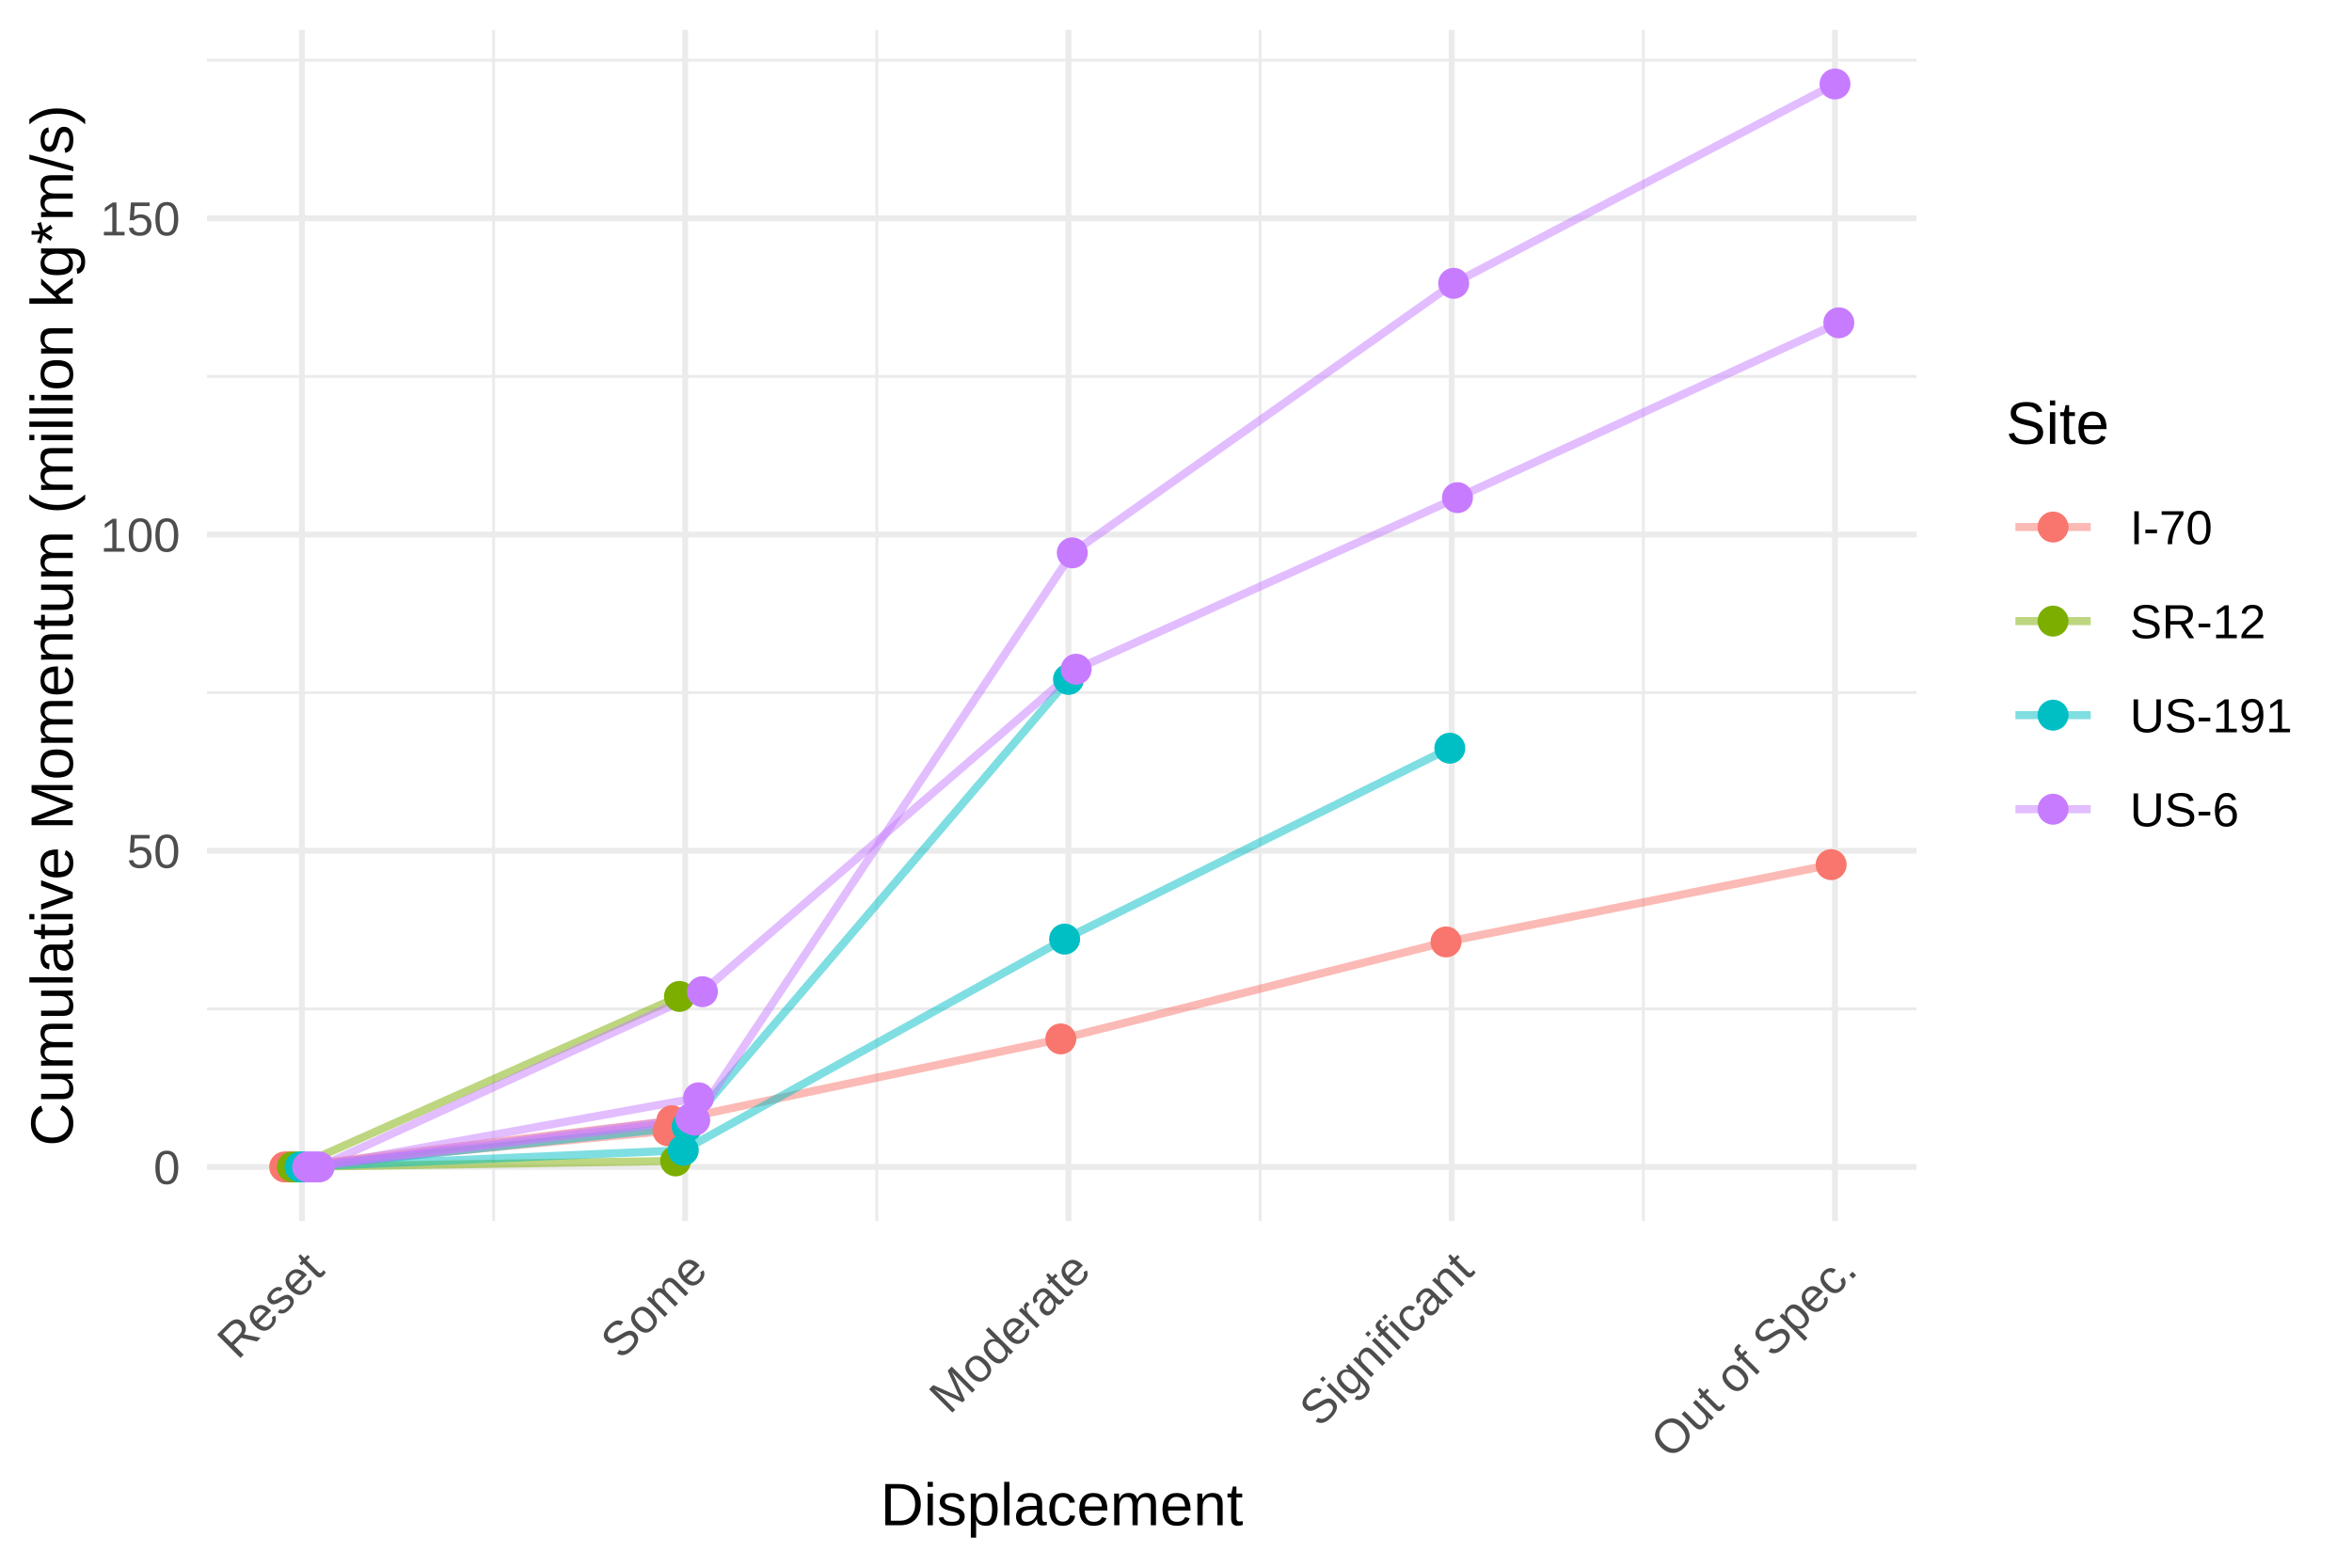
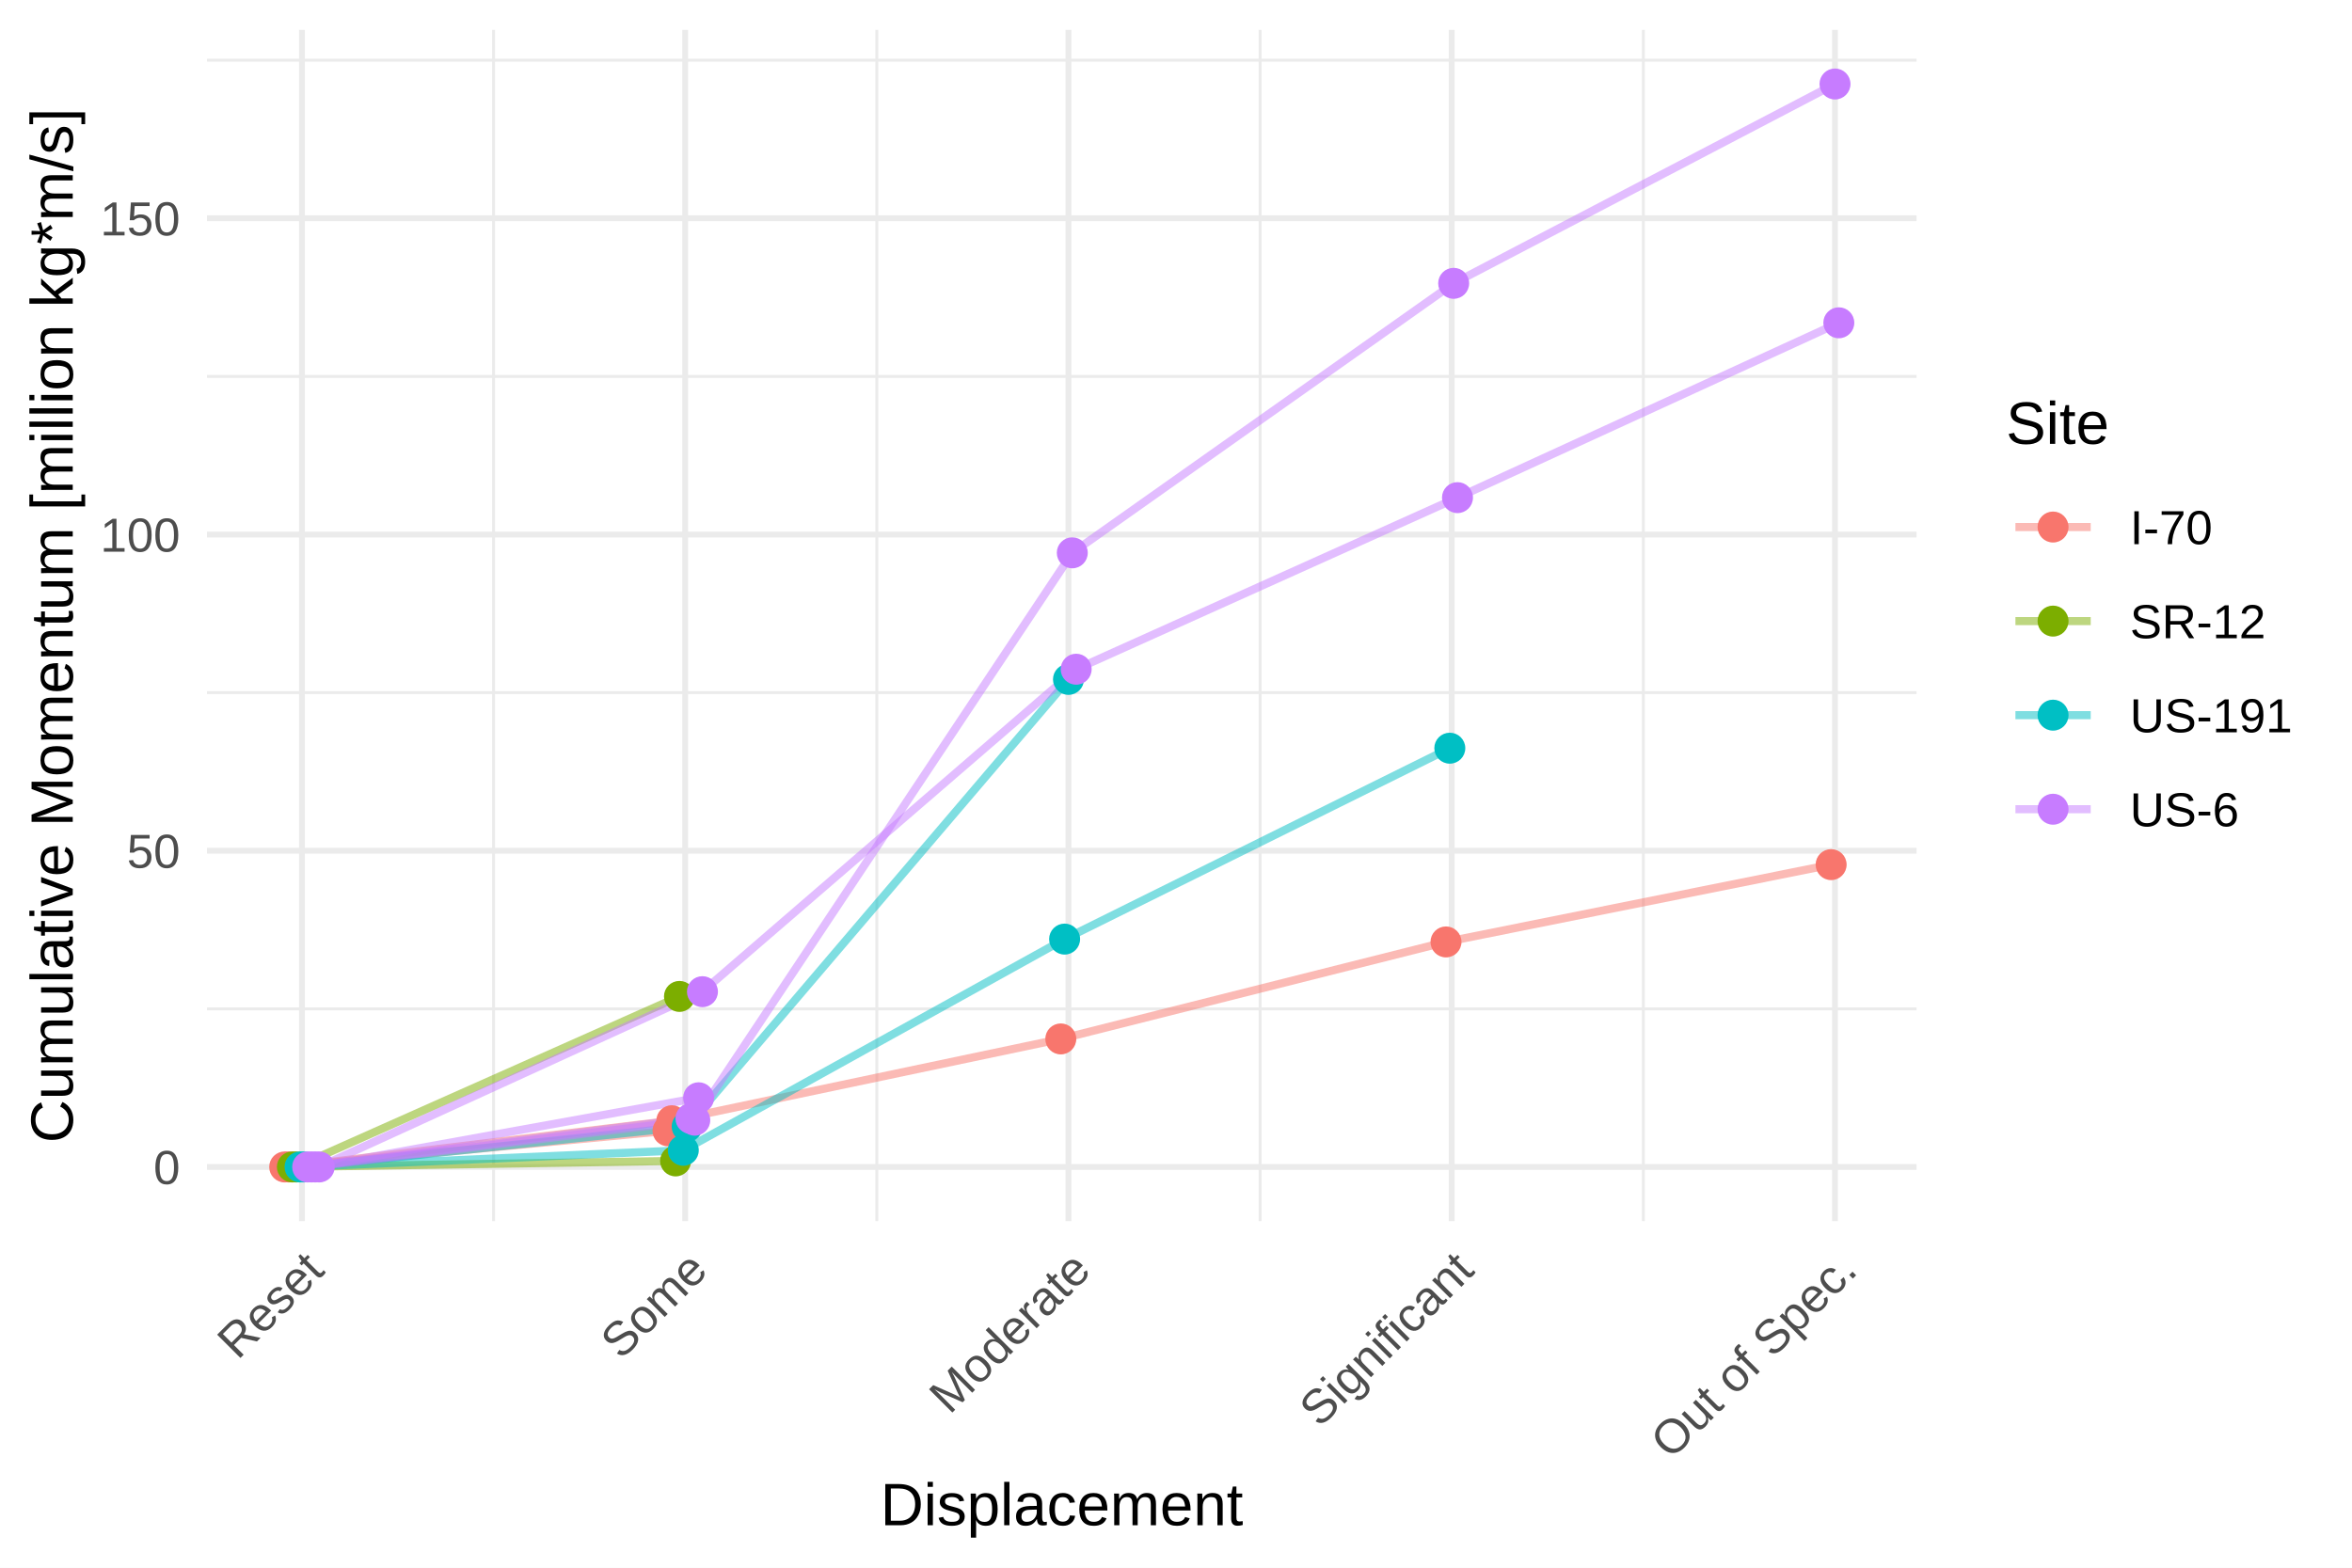
<svg xmlns="http://www.w3.org/2000/svg" width="432.00pt" height="288.00pt" viewBox="0 0 432.00 288.00">
  <g class="svglite">
    <defs>
      <style type="text/css">
    .svglite line, .svglite polyline, .svglite polygon, .svglite path, .svglite rect, .svglite circle {
      fill: none;
      stroke: #000000;
      stroke-linecap: round;
      stroke-linejoin: round;
      stroke-miterlimit: 10.00;
    }
    .svglite text {
      white-space: pre;
    }
    .svglite g.glyphgroup path {
      fill: inherit;
      stroke: none;
    }
  </style>
    </defs>
    <rect width="100%" height="100%" style="stroke: none; fill: #FFFFFF;" />
    <defs>
      <clipPath id="cpMC4wMHw0MzIuMDB8MC4wMHwyODguMDA=">
        <rect x="0.00" y="0.00" width="432.00" height="288.00" />
      </clipPath>
    </defs>
    <g clip-path="url(#cpMC4wMHw0MzIuMDB8MC4wMHwyODguMDA=)">
      <rect x="0" y="0.00" width="432.00" height="288.00" style="stroke-width: 1.07; stroke: none; fill: #FFFFFF;" />
    </g>
    <defs>
      <clipPath id="cpMzguMDJ8MzUyLjAyfDUuNDh8MjI0LjMz">
        <rect x="38.02" y="5.48" width="314.00" height="218.85" />
      </clipPath>
    </defs>
    <g clip-path="url(#cpMzguMDJ8MzUyLjAyfDUuNDh8MjI0LjMz)">
      <polyline points="38.02,185.34 352.02,185.34 " style="stroke-width: 0.53; stroke: #EBEBEB; stroke-linecap: butt;" />
      <polyline points="38.02,127.24 352.02,127.24 " style="stroke-width: 0.53; stroke: #EBEBEB; stroke-linecap: butt;" />
      <polyline points="38.02,69.15 352.02,69.15 " style="stroke-width: 0.53; stroke: #EBEBEB; stroke-linecap: butt;" />
      <polyline points="38.02,11.06 352.02,11.06 " style="stroke-width: 0.53; stroke: #EBEBEB; stroke-linecap: butt;" />
      <polyline points="90.66,224.33 90.66,5.48 " style="stroke-width: 0.53; stroke: #EBEBEB; stroke-linecap: butt;" />
      <polyline points="161.05,224.33 161.05,5.48 " style="stroke-width: 0.53; stroke: #EBEBEB; stroke-linecap: butt;" />
      <polyline points="231.45,224.33 231.45,5.48 " style="stroke-width: 0.53; stroke: #EBEBEB; stroke-linecap: butt;" />
      <polyline points="301.84,224.33 301.84,5.48 " style="stroke-width: 0.53; stroke: #EBEBEB; stroke-linecap: butt;" />
      <polyline points="38.02,214.38 352.02,214.38 " style="stroke-width: 1.07; stroke: #EBEBEB; stroke-linecap: butt;" />
      <polyline points="38.02,156.29 352.02,156.29 " style="stroke-width: 1.07; stroke: #EBEBEB; stroke-linecap: butt;" />
      <polyline points="38.02,98.20 352.02,98.20 " style="stroke-width: 1.07; stroke: #EBEBEB; stroke-linecap: butt;" />
      <polyline points="38.02,40.10 352.02,40.10 " style="stroke-width: 1.07; stroke: #EBEBEB; stroke-linecap: butt;" />
      <polyline points="55.46,224.33 55.46,5.48 " style="stroke-width: 1.07; stroke: #EBEBEB; stroke-linecap: butt;" />
      <polyline points="125.85,224.33 125.85,5.48 " style="stroke-width: 1.07; stroke: #EBEBEB; stroke-linecap: butt;" />
      <polyline points="196.25,224.33 196.25,5.48 " style="stroke-width: 1.07; stroke: #EBEBEB; stroke-linecap: butt;" />
      <polyline points="266.64,224.33 266.64,5.48 " style="stroke-width: 1.07; stroke: #EBEBEB; stroke-linecap: butt;" />
      <polyline points="337.04,224.33 337.04,5.48 " style="stroke-width: 1.07; stroke: #EBEBEB; stroke-linecap: butt;" />
      <polyline points="52.29,214.38 122.69,207.74 " style="stroke-width: 1.49; stroke: #F8766D; stroke-opacity: 0.50; stroke-linecap: butt;" />
      <polyline points="52.99,214.38 123.39,205.89 194.84,190.86 265.59,173.04 336.33,158.84 " style="stroke-width: 1.49; stroke: #F8766D; stroke-opacity: 0.50; stroke-linecap: butt;" />
      <polyline points="53.70,214.38 124.09,213.27 " style="stroke-width: 1.49; stroke: #7CAE00; stroke-opacity: 0.50; stroke-linecap: butt;" />
      <polyline points="54.40,214.38 124.80,183.05 " style="stroke-width: 1.49; stroke: #7CAE00; stroke-opacity: 0.50; stroke-linecap: butt;" />
      <polyline points="55.11,214.38 125.50,211.32 195.54,172.52 266.29,137.45 " style="stroke-width: 1.49; stroke: #00BFC4; stroke-opacity: 0.50; stroke-linecap: butt;" />
      <polyline points="55.81,214.38 126.21,206.96 196.25,124.81 " style="stroke-width: 1.49; stroke: #00BFC4; stroke-opacity: 0.50; stroke-linecap: butt;" />
      <polyline points="56.51,214.38 126.91,205.48 " style="stroke-width: 1.49; stroke: #C77CFF; stroke-opacity: 0.50; stroke-linecap: butt;" />
      <polyline points="57.22,214.38 127.61,205.79 196.95,101.56 267.00,52.05 337.04,15.43 " style="stroke-width: 1.49; stroke: #C77CFF; stroke-opacity: 0.50; stroke-linecap: butt;" />
      <polyline points="57.92,214.38 128.32,201.67 " style="stroke-width: 1.49; stroke: #C77CFF; stroke-opacity: 0.50; stroke-linecap: butt;" />
      <polyline points="58.63,214.38 129.02,182.18 197.66,122.94 267.70,91.42 337.74,59.30 " style="stroke-width: 1.49; stroke: #C77CFF; stroke-opacity: 0.50; stroke-linecap: butt;" />
      <circle cx="52.29" cy="214.38" r="2.49" style="stroke-width: 0.71; stroke: #F8766D; fill: #F8766D;" />
      <circle cx="122.69" cy="207.74" r="2.49" style="stroke-width: 0.71; stroke: #F8766D; fill: #F8766D;" />
      <circle cx="52.99" cy="214.38" r="2.49" style="stroke-width: 0.71; stroke: #F8766D; fill: #F8766D;" />
      <circle cx="123.39" cy="205.89" r="2.49" style="stroke-width: 0.71; stroke: #F8766D; fill: #F8766D;" />
      <circle cx="194.84" cy="190.86" r="2.49" style="stroke-width: 0.71; stroke: #F8766D; fill: #F8766D;" />
      <circle cx="265.59" cy="173.04" r="2.49" style="stroke-width: 0.71; stroke: #F8766D; fill: #F8766D;" />
      <circle cx="336.33" cy="158.84" r="2.49" style="stroke-width: 0.71; stroke: #F8766D; fill: #F8766D;" />
      <circle cx="53.70" cy="214.38" r="2.49" style="stroke-width: 0.71; stroke: #7CAE00; fill: #7CAE00;" />
      <circle cx="124.09" cy="213.27" r="2.49" style="stroke-width: 0.71; stroke: #7CAE00; fill: #7CAE00;" />
      <circle cx="54.40" cy="214.38" r="2.49" style="stroke-width: 0.71; stroke: #7CAE00; fill: #7CAE00;" />
      <circle cx="124.80" cy="183.05" r="2.49" style="stroke-width: 0.71; stroke: #7CAE00; fill: #7CAE00;" />
      <circle cx="55.11" cy="214.38" r="2.49" style="stroke-width: 0.71; stroke: #00BFC4; fill: #00BFC4;" />
      <circle cx="125.50" cy="211.32" r="2.49" style="stroke-width: 0.71; stroke: #00BFC4; fill: #00BFC4;" />
      <circle cx="195.54" cy="172.52" r="2.49" style="stroke-width: 0.71; stroke: #00BFC4; fill: #00BFC4;" />
      <circle cx="266.29" cy="137.45" r="2.49" style="stroke-width: 0.71; stroke: #00BFC4; fill: #00BFC4;" />
      <circle cx="55.81" cy="214.38" r="2.49" style="stroke-width: 0.71; stroke: #00BFC4; fill: #00BFC4;" />
      <circle cx="126.21" cy="206.96" r="2.49" style="stroke-width: 0.71; stroke: #00BFC4; fill: #00BFC4;" />
      <circle cx="196.25" cy="124.81" r="2.49" style="stroke-width: 0.71; stroke: #00BFC4; fill: #00BFC4;" />
      <circle cx="56.51" cy="214.38" r="2.49" style="stroke-width: 0.71; stroke: #C77CFF; fill: #C77CFF;" />
      <circle cx="126.91" cy="205.48" r="2.49" style="stroke-width: 0.71; stroke: #C77CFF; fill: #C77CFF;" />
      <circle cx="57.22" cy="214.38" r="2.49" style="stroke-width: 0.71; stroke: #C77CFF; fill: #C77CFF;" />
      <circle cx="127.61" cy="205.79" r="2.49" style="stroke-width: 0.71; stroke: #C77CFF; fill: #C77CFF;" />
      <circle cx="196.95" cy="101.56" r="2.49" style="stroke-width: 0.71; stroke: #C77CFF; fill: #C77CFF;" />
      <circle cx="267.00" cy="52.05" r="2.49" style="stroke-width: 0.71; stroke: #C77CFF; fill: #C77CFF;" />
      <circle cx="337.04" cy="15.43" r="2.49" style="stroke-width: 0.71; stroke: #C77CFF; fill: #C77CFF;" />
      <circle cx="57.92" cy="214.38" r="2.49" style="stroke-width: 0.71; stroke: #C77CFF; fill: #C77CFF;" />
      <circle cx="128.32" cy="201.67" r="2.49" style="stroke-width: 0.71; stroke: #C77CFF; fill: #C77CFF;" />
      <circle cx="58.63" cy="214.38" r="2.49" style="stroke-width: 0.71; stroke: #C77CFF; fill: #C77CFF;" />
      <circle cx="129.02" cy="182.18" r="2.49" style="stroke-width: 0.71; stroke: #C77CFF; fill: #C77CFF;" />
      <circle cx="197.66" cy="122.94" r="2.49" style="stroke-width: 0.71; stroke: #C77CFF; fill: #C77CFF;" />
      <circle cx="267.70" cy="91.42" r="2.49" style="stroke-width: 0.71; stroke: #C77CFF; fill: #C77CFF;" />
      <circle cx="337.74" cy="59.30" r="2.49" style="stroke-width: 0.71; stroke: #C77CFF; fill: #C77CFF;" />
    </g>
    <g clip-path="url(#cpMC4wMHw0MzIuMDB8MC4wMHwyODguMDA=)">
      <text x="33.09" y="217.53" text-anchor="end" style="font-size: 8.80px;fill: #4D4D4D; font-family: &quot;Arial&quot;;" textLength="4.89px" lengthAdjust="spacingAndGlyphs">0</text>
      <text x="33.09" y="159.44" text-anchor="end" style="font-size: 8.80px;fill: #4D4D4D; font-family: &quot;Arial&quot;;" textLength="9.78px" lengthAdjust="spacingAndGlyphs">50</text>
      <text x="33.09" y="101.35" text-anchor="end" style="font-size: 8.80px;fill: #4D4D4D; font-family: &quot;Arial&quot;;" textLength="14.67px" lengthAdjust="spacingAndGlyphs">100</text>
      <text x="33.09" y="43.25" text-anchor="end" style="font-size: 8.80px;fill: #4D4D4D; font-family: &quot;Arial&quot;;" textLength="14.67px" lengthAdjust="spacingAndGlyphs">150</text>
      <text transform="translate(59.91,233.72) rotate(-45)" text-anchor="end" style="font-size: 8.80px;fill: #4D4D4D; font-family: &quot;Arial&quot;;" textLength="22.98px" lengthAdjust="spacingAndGlyphs">Reset</text>
      <text transform="translate(130.31,233.72) rotate(-45)" text-anchor="end" style="font-size: 8.80px;fill: #4D4D4D; font-family: &quot;Arial&quot;;" textLength="22.98px" lengthAdjust="spacingAndGlyphs">Some</text>
      <text transform="translate(200.70,233.72) rotate(-45)" text-anchor="end" style="font-size: 8.80px;fill: #4D4D4D; font-family: &quot;Arial&quot;;" textLength="37.14px" lengthAdjust="spacingAndGlyphs">Moderate</text>
      <text transform="translate(271.10,233.72) rotate(-45)" text-anchor="end" style="font-size: 8.80px;fill: #4D4D4D; font-family: &quot;Arial&quot;;" textLength="40.58px" lengthAdjust="spacingAndGlyphs">Significant</text>
      <text transform="translate(341.49,233.72) rotate(-45)" text-anchor="end" style="font-size: 8.80px;fill: #4D4D4D; font-family: &quot;Arial&quot;;" textLength="48.88px" lengthAdjust="spacingAndGlyphs">Out of Spec.</text>
      <text x="195.02" y="280.20" text-anchor="middle" style="font-size: 11.00px; font-family: &quot;Arial&quot;;" textLength="66.66px" lengthAdjust="spacingAndGlyphs">Displacement</text>
-       <text transform="translate(13.36,114.91) rotate(-90)" text-anchor="middle" style="font-size: 11.00px; font-family: &quot;Arial&quot;;" textLength="191.34px" lengthAdjust="spacingAndGlyphs">Cumulative Momentum (million kg*m/s)</text>
+       <text transform="translate(13.36,114.91) rotate(-90)" text-anchor="middle" style="font-size: 11.00px; font-family: &quot;Arial&quot;;" textLength="190.16px" lengthAdjust="spacingAndGlyphs">Cumulative Momentum [million kg*m/s]</text>
      <text x="368.45" y="81.54" style="font-size: 11.00px; font-family: &quot;Arial&quot;;" textLength="18.97px" lengthAdjust="spacingAndGlyphs">Site</text>
      <line x1="370.18" y1="96.82" x2="384.01" y2="96.82" style="stroke-width: 1.49; stroke: #F8766D; stroke-opacity: 0.50; stroke-linecap: butt;" />
      <circle cx="377.09" cy="96.82" r="2.49" style="stroke-width: 0.71; stroke: #F8766D; fill: #F8766D;" />
      <line x1="370.18" y1="114.10" x2="384.01" y2="114.10" style="stroke-width: 1.49; stroke: #7CAE00; stroke-opacity: 0.50; stroke-linecap: butt;" />
      <circle cx="377.09" cy="114.10" r="2.49" style="stroke-width: 0.71; stroke: #7CAE00; fill: #7CAE00;" />
      <line x1="370.18" y1="131.38" x2="384.01" y2="131.38" style="stroke-width: 1.49; stroke: #00BFC4; stroke-opacity: 0.50; stroke-linecap: butt;" />
      <circle cx="377.09" cy="131.38" r="2.49" style="stroke-width: 0.71; stroke: #00BFC4; fill: #00BFC4;" />
      <line x1="370.18" y1="148.66" x2="384.01" y2="148.66" style="stroke-width: 1.49; stroke: #C77CFF; stroke-opacity: 0.50; stroke-linecap: butt;" />
      <circle cx="377.09" cy="148.66" r="2.49" style="stroke-width: 0.71; stroke: #C77CFF; fill: #C77CFF;" />
      <text x="391.21" y="99.97" style="font-size: 8.80px; font-family: &quot;Arial&quot;;" textLength="15.14px" lengthAdjust="spacingAndGlyphs">I-70</text>
      <text x="391.21" y="117.25" style="font-size: 8.80px; font-family: &quot;Arial&quot;;" textLength="24.94px" lengthAdjust="spacingAndGlyphs">SR-12</text>
      <text x="391.21" y="134.53" style="font-size: 8.80px; font-family: &quot;Arial&quot;;" textLength="29.83px" lengthAdjust="spacingAndGlyphs">US-191</text>
      <text x="391.21" y="151.81" style="font-size: 8.80px; font-family: &quot;Arial&quot;;" textLength="20.05px" lengthAdjust="spacingAndGlyphs">US-6</text>
    </g>
  </g>
</svg>
